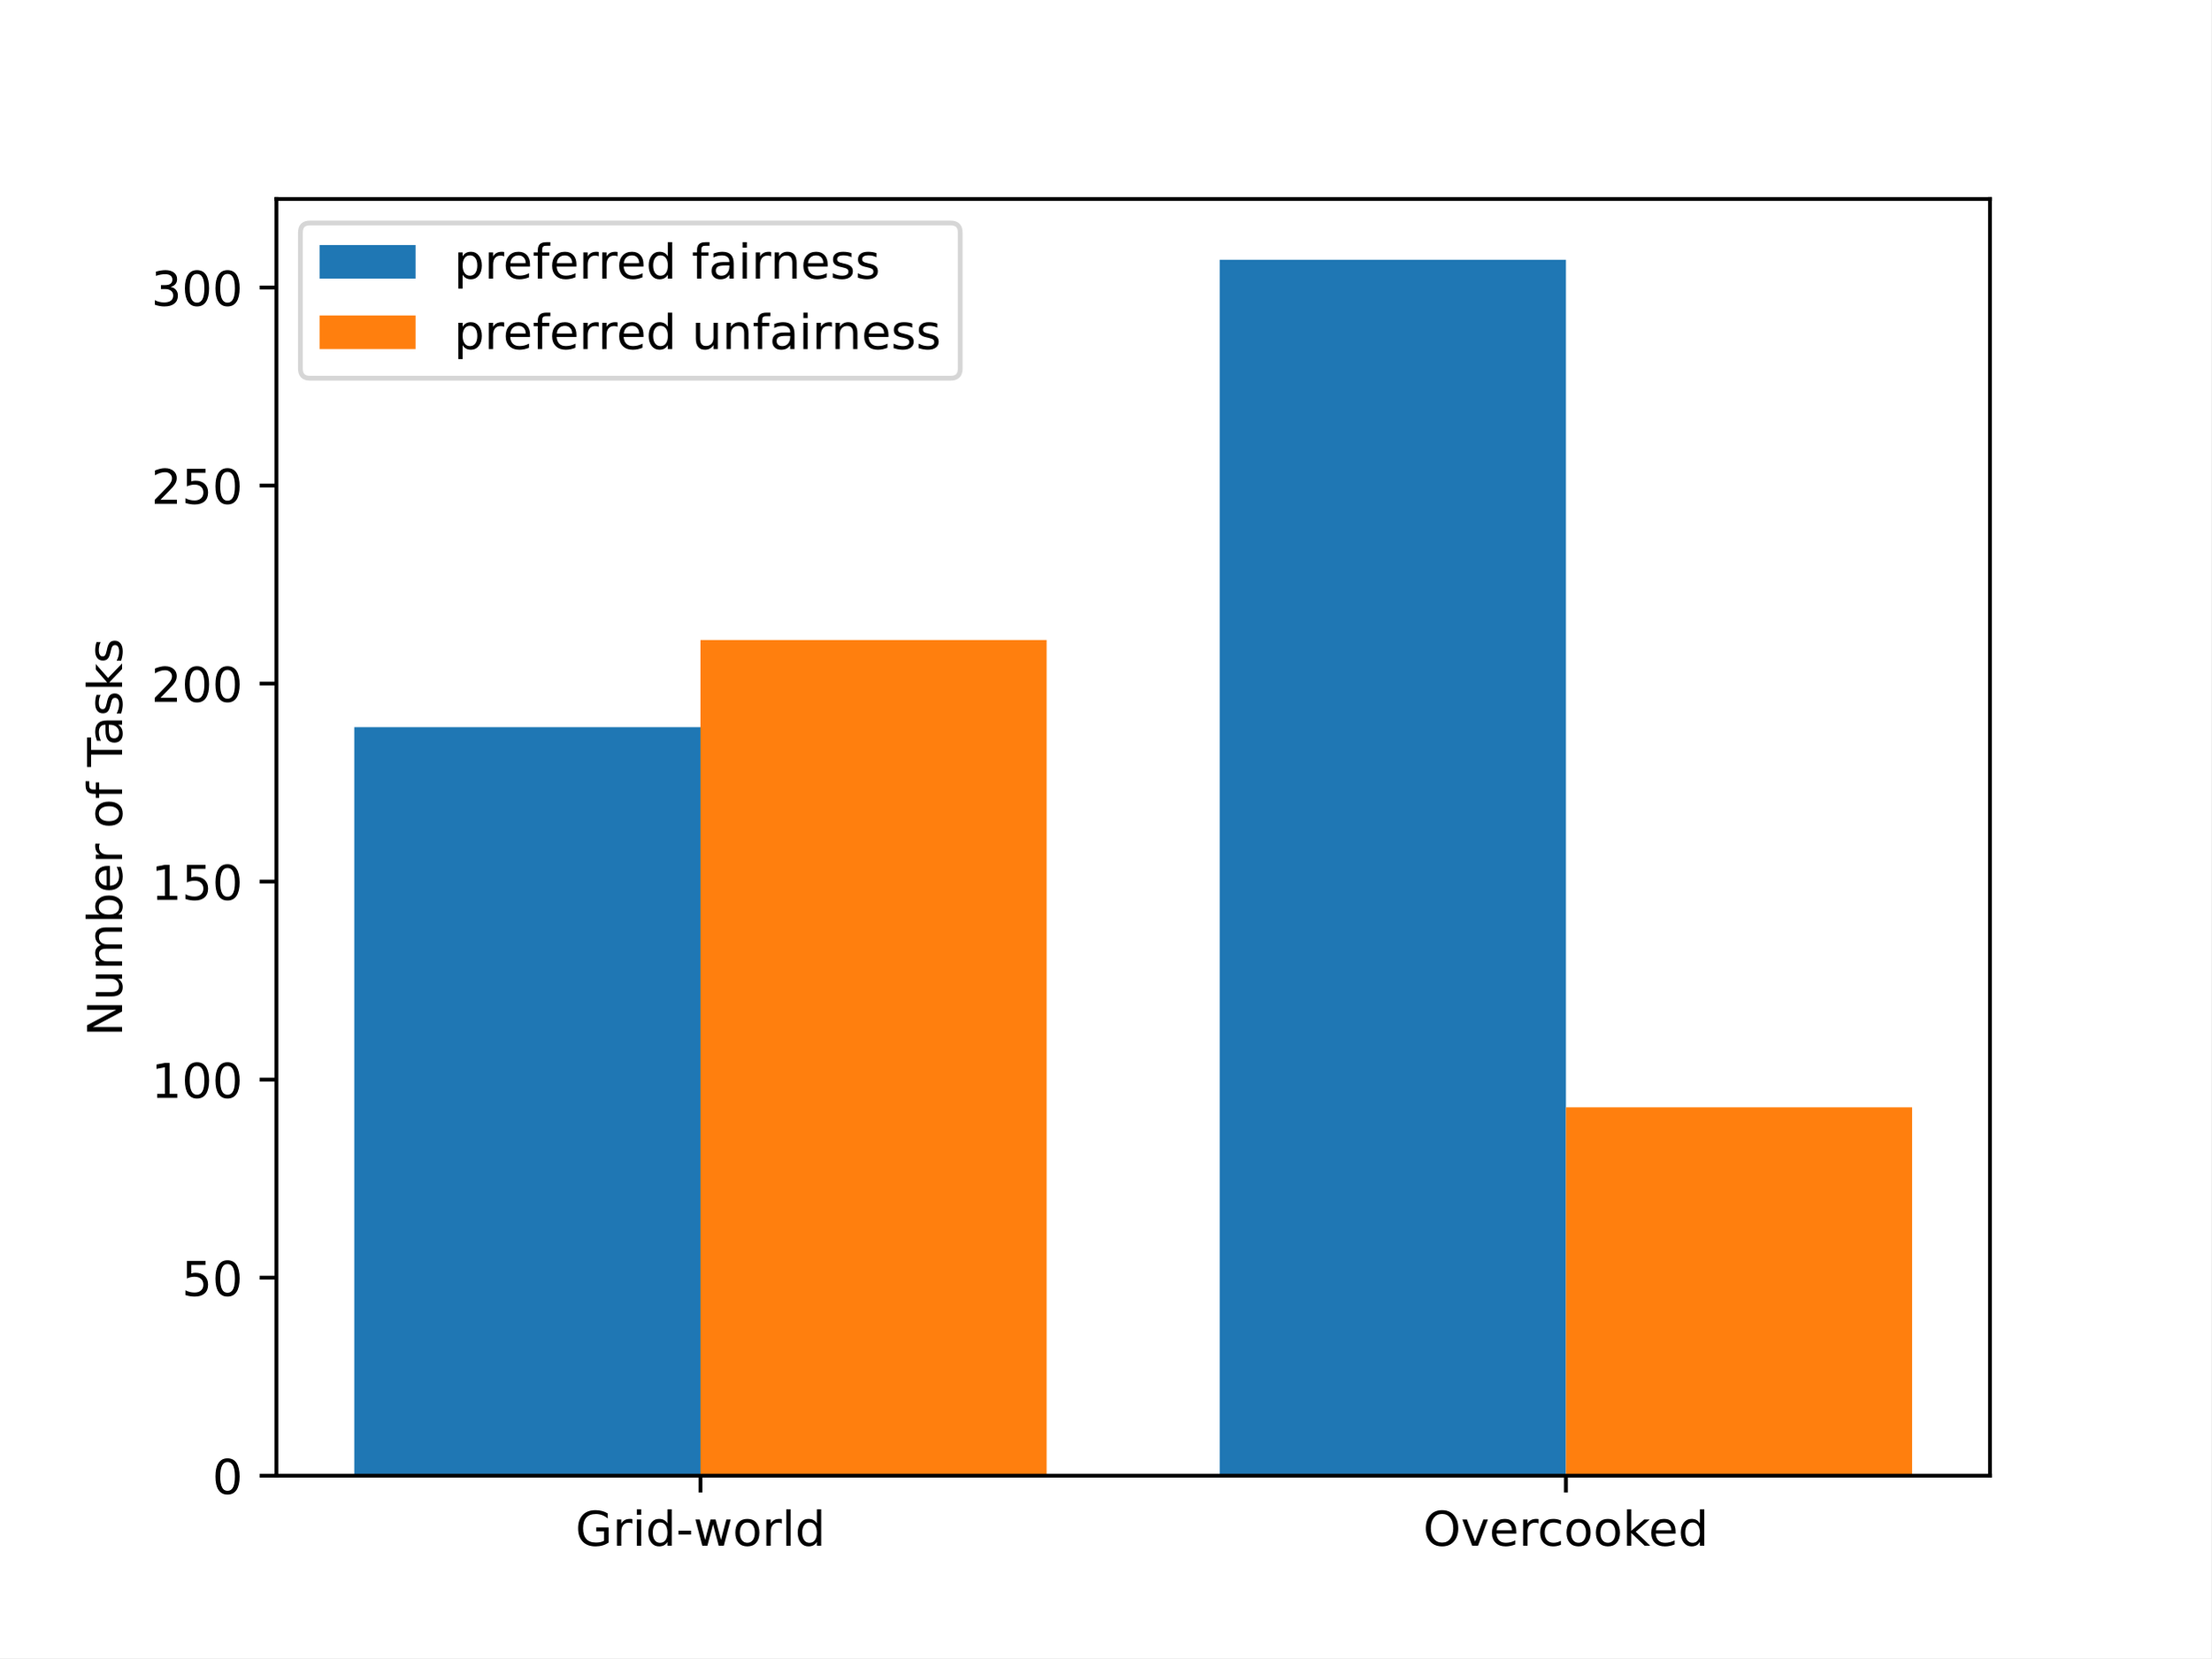
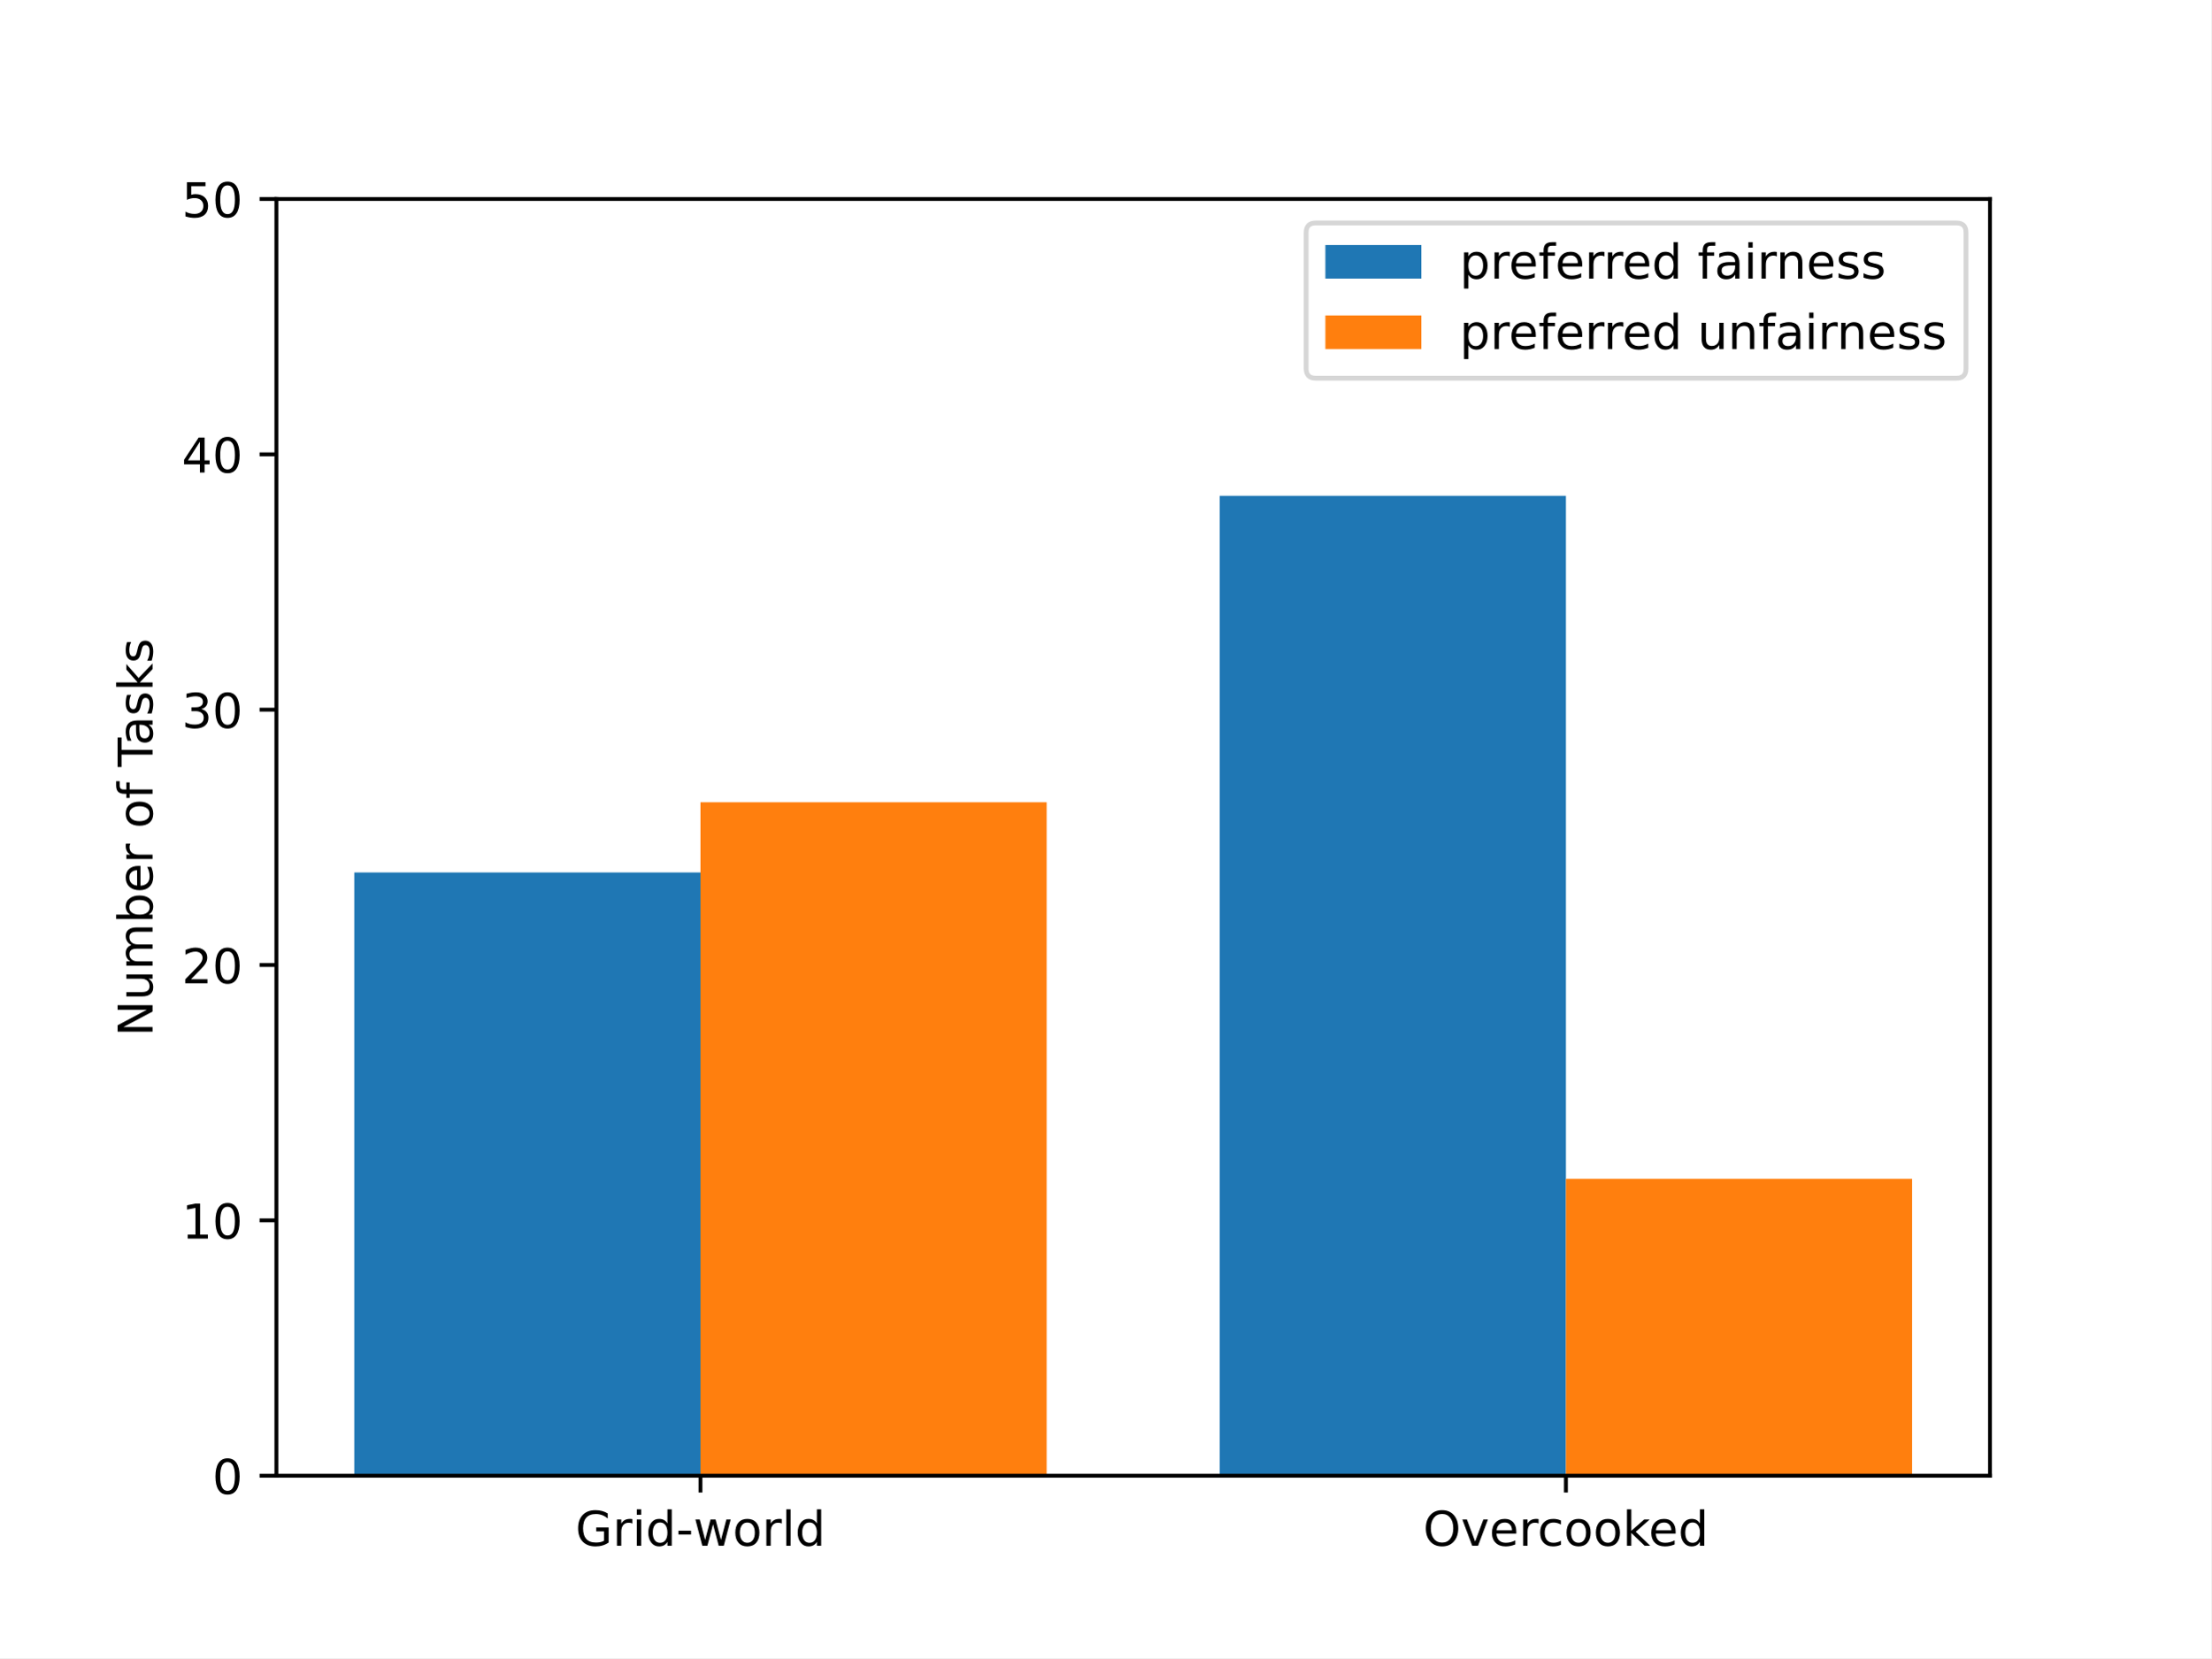
<svg xmlns="http://www.w3.org/2000/svg" xmlns:xlink="http://www.w3.org/1999/xlink" height="345.6pt" version="1.1" viewBox="0 0 460.8 345.6" width="460.8pt">
  <defs>
    <style type="text/css">*{stroke-linecap:butt;stroke-linejoin:round;}</style>
  </defs>
  <g id="figure_1">
    <g id="patch_1">
      <path d="M 0 345.6  L 460.8 345.6  L 460.8 0  L 0 0  z " style="fill:#ffffff;" />
    </g>
    <g id="axes_1">
      <g id="patch_2">
        <path d="M 57.6 307.584  L 414.72 307.584  L 414.72 41.472  L 57.6 41.472  z " style="fill:#ffffff;" />
      </g>
      <g id="patch_3">
-         <path clip-path="url(#p72acfae823)" d="M 73.833 307.584  L 145.978 307.584  L 145.978 151.557  L 73.833 151.557  z " style="fill:#1f77b4;" />
+         <path clip-path="url(#pf823233fc5)" d="M 73.833 307.584  L 145.978 307.584  L 145.978 181.846  L 73.833 181.846  z " style="fill:#1f77b4;" />
      </g>
      <g id="patch_4">
-         <path clip-path="url(#p72acfae823)" d="M 254.196 307.584  L 326.342 307.584  L 326.342 54.144  L 254.196 54.144  z " style="fill:#1f77b4;" />
+         <path clip-path="url(#pf823233fc5)" d="M 254.196 307.584  L 326.342 307.584  L 326.342 103.343  L 254.196 103.343  z " style="fill:#1f77b4;" />
      </g>
      <g id="patch_5">
-         <path clip-path="url(#p72acfae823)" d="M 145.978 307.584  L 218.124 307.584  L 218.124 133.396  L 145.978 133.396  z " style="fill:#ff7f0e;" />
+         <path clip-path="url(#pf823233fc5)" d="M 145.978 307.584  L 218.124 307.584  L 218.124 167.21  L 145.978 167.21  z " style="fill:#ff7f0e;" />
      </g>
      <g id="patch_6">
-         <path clip-path="url(#p72acfae823)" d="M 326.342 307.584  L 398.487 307.584  L 398.487 230.809  L 326.342 230.809  z " style="fill:#ff7f0e;" />
+         <path clip-path="url(#pf823233fc5)" d="M 326.342 307.584  L 398.487 307.584  L 398.487 245.713  L 326.342 245.713  z " style="fill:#ff7f0e;" />
      </g>
      <g id="matplotlib.axis_1">
        <g id="xtick_1">
          <g id="line2d_1">
            <defs>
-               <path d="M 0 0  L 0 3.5  " id="m6b809ab032" style="stroke:#000000;stroke-width:0.8;" />
-             </defs>
-             <g>
-               <use style="stroke:#000000;stroke-width:0.8;" x="145.978" xlink:href="#m6b809ab032" y="307.584" />
+               <path d="M 0 0  L 0 3.5  " id="m713cfc1da9" style="stroke:#000000;stroke-width:0.8;" />
+             </defs>
+             <g>
+               <use style="stroke:#000000;stroke-width:0.8;" x="145.978" xlink:href="#m713cfc1da9" y="307.584" />
            </g>
          </g>
          <g id="text_1">
            <g transform="translate(119.9141 322.1824)scale(0.1 -0.1)">
              <defs>
                <path d="M 59.516 10.406  L 59.516 29.984  L 43.406 29.984  L 43.406 38.094  L 69.281 38.094  L 69.281 6.781  Q 63.578 2.734 56.688 0.656  Q 49.812 -1.422 42 -1.422  Q 24.906 -1.422 15.25 8.562  Q 5.609 18.562 5.609 36.375  Q 5.609 54.25 15.25 64.234  Q 24.906 74.219 42 74.219  Q 49.125 74.219 55.547 72.453  Q 61.969 70.703 67.391 67.281  L 67.391 56.781  Q 61.922 61.422 55.766 63.766  Q 49.609 66.109 42.828 66.109  Q 29.438 66.109 22.719 58.641  Q 16.016 51.172 16.016 36.375  Q 16.016 21.625 22.719 14.156  Q 29.438 6.688 42.828 6.688  Q 48.047 6.688 52.141 7.594  Q 56.25 8.5 59.516 10.406  z " id="DejaVuSans-71" />
                <path d="M 41.109 46.297  Q 39.594 47.172 37.812 47.578  Q 36.031 48 33.891 48  Q 26.266 48 22.188 43.047  Q 18.109 38.094 18.109 28.812  L 18.109 0  L 9.078 0  L 9.078 54.688  L 18.109 54.688  L 18.109 46.188  Q 20.953 51.172 25.484 53.578  Q 30.031 56 36.531 56  Q 37.453 56 38.578 55.875  Q 39.703 55.766 41.062 55.516  z " id="DejaVuSans-114" />
                <path d="M 9.422 54.688  L 18.406 54.688  L 18.406 0  L 9.422 0  z M 9.422 75.984  L 18.406 75.984  L 18.406 64.594  L 9.422 64.594  z " id="DejaVuSans-105" />
                <path d="M 45.406 46.391  L 45.406 75.984  L 54.391 75.984  L 54.391 0  L 45.406 0  L 45.406 8.203  Q 42.578 3.328 38.25 0.953  Q 33.938 -1.422 27.875 -1.422  Q 17.969 -1.422 11.734 6.484  Q 5.516 14.406 5.516 27.297  Q 5.516 40.188 11.734 48.094  Q 17.969 56 27.875 56  Q 33.938 56 38.25 53.625  Q 42.578 51.266 45.406 46.391  z M 14.797 27.297  Q 14.797 17.391 18.875 11.75  Q 22.953 6.109 30.078 6.109  Q 37.203 6.109 41.297 11.75  Q 45.406 17.391 45.406 27.297  Q 45.406 37.203 41.297 42.844  Q 37.203 48.484 30.078 48.484  Q 22.953 48.484 18.875 42.844  Q 14.797 37.203 14.797 27.297  z " id="DejaVuSans-100" />
                <path d="M 4.891 31.391  L 31.203 31.391  L 31.203 23.391  L 4.891 23.391  z " id="DejaVuSans-45" />
                <path d="M 4.203 54.688  L 13.188 54.688  L 24.422 12.016  L 35.594 54.688  L 46.188 54.688  L 57.422 12.016  L 68.609 54.688  L 77.594 54.688  L 63.281 0  L 52.688 0  L 40.922 44.828  L 29.109 0  L 18.5 0  z " id="DejaVuSans-119" />
                <path d="M 30.609 48.391  Q 23.391 48.391 19.188 42.75  Q 14.984 37.109 14.984 27.297  Q 14.984 17.484 19.156 11.844  Q 23.344 6.203 30.609 6.203  Q 37.797 6.203 41.984 11.859  Q 46.188 17.531 46.188 27.297  Q 46.188 37.016 41.984 42.703  Q 37.797 48.391 30.609 48.391  z M 30.609 56  Q 42.328 56 49.016 48.375  Q 55.719 40.766 55.719 27.297  Q 55.719 13.875 49.016 6.219  Q 42.328 -1.422 30.609 -1.422  Q 18.844 -1.422 12.172 6.219  Q 5.516 13.875 5.516 27.297  Q 5.516 40.766 12.172 48.375  Q 18.844 56 30.609 56  z " id="DejaVuSans-111" />
                <path d="M 9.422 75.984  L 18.406 75.984  L 18.406 0  L 9.422 0  z " id="DejaVuSans-108" />
              </defs>
              <use xlink:href="#DejaVuSans-71" />
              <use x="77.49" xlink:href="#DejaVuSans-114" />
              <use x="118.604" xlink:href="#DejaVuSans-105" />
              <use x="146.387" xlink:href="#DejaVuSans-100" />
              <use x="209.863" xlink:href="#DejaVuSans-45" />
              <use x="245.947" xlink:href="#DejaVuSans-119" />
              <use x="327.734" xlink:href="#DejaVuSans-111" />
              <use x="388.916" xlink:href="#DejaVuSans-114" />
              <use x="430.029" xlink:href="#DejaVuSans-108" />
              <use x="457.812" xlink:href="#DejaVuSans-100" />
            </g>
          </g>
        </g>
        <g id="xtick_2">
          <g id="line2d_2">
            <g>
-               <use style="stroke:#000000;stroke-width:0.8;" x="326.342" xlink:href="#m6b809ab032" y="307.584" />
+               <use style="stroke:#000000;stroke-width:0.8;" x="326.342" xlink:href="#m713cfc1da9" y="307.584" />
            </g>
          </g>
          <g id="text_2">
            <g transform="translate(296.5942 322.1824)scale(0.1 -0.1)">
              <defs>
                <path d="M 39.406 66.219  Q 28.656 66.219 22.328 58.203  Q 16.016 50.203 16.016 36.375  Q 16.016 22.609 22.328 14.594  Q 28.656 6.594 39.406 6.594  Q 50.141 6.594 56.422 14.594  Q 62.703 22.609 62.703 36.375  Q 62.703 50.203 56.422 58.203  Q 50.141 66.219 39.406 66.219  z M 39.406 74.219  Q 54.734 74.219 63.906 63.938  Q 73.094 53.656 73.094 36.375  Q 73.094 19.141 63.906 8.859  Q 54.734 -1.422 39.406 -1.422  Q 24.031 -1.422 14.812 8.828  Q 5.609 19.094 5.609 36.375  Q 5.609 53.656 14.812 63.938  Q 24.031 74.219 39.406 74.219  z " id="DejaVuSans-79" />
                <path d="M 2.984 54.688  L 12.5 54.688  L 29.594 8.797  L 46.688 54.688  L 56.203 54.688  L 35.688 0  L 23.484 0  z " id="DejaVuSans-118" />
                <path d="M 56.203 29.594  L 56.203 25.203  L 14.891 25.203  Q 15.484 15.922 20.484 11.062  Q 25.484 6.203 34.422 6.203  Q 39.594 6.203 44.453 7.469  Q 49.312 8.734 54.109 11.281  L 54.109 2.781  Q 49.266 0.734 44.188 -0.344  Q 39.109 -1.422 33.891 -1.422  Q 20.797 -1.422 13.156 6.188  Q 5.516 13.812 5.516 26.812  Q 5.516 40.234 12.766 48.109  Q 20.016 56 32.328 56  Q 43.359 56 49.781 48.891  Q 56.203 41.797 56.203 29.594  z M 47.219 32.234  Q 47.125 39.594 43.094 43.984  Q 39.062 48.391 32.422 48.391  Q 24.906 48.391 20.391 44.141  Q 15.875 39.891 15.188 32.172  z " id="DejaVuSans-101" />
                <path d="M 48.781 52.594  L 48.781 44.188  Q 44.969 46.297 41.141 47.344  Q 37.312 48.391 33.406 48.391  Q 24.656 48.391 19.812 42.844  Q 14.984 37.312 14.984 27.297  Q 14.984 17.281 19.812 11.734  Q 24.656 6.203 33.406 6.203  Q 37.312 6.203 41.141 7.25  Q 44.969 8.297 48.781 10.406  L 48.781 2.094  Q 45.016 0.344 40.984 -0.531  Q 36.969 -1.422 32.422 -1.422  Q 20.062 -1.422 12.781 6.344  Q 5.516 14.109 5.516 27.297  Q 5.516 40.672 12.859 48.328  Q 20.219 56 33.016 56  Q 37.156 56 41.109 55.141  Q 45.062 54.297 48.781 52.594  z " id="DejaVuSans-99" />
                <path d="M 9.078 75.984  L 18.109 75.984  L 18.109 31.109  L 44.922 54.688  L 56.391 54.688  L 27.391 29.109  L 57.625 0  L 45.906 0  L 18.109 26.703  L 18.109 0  L 9.078 0  z " id="DejaVuSans-107" />
              </defs>
              <use xlink:href="#DejaVuSans-79" />
              <use x="78.711" xlink:href="#DejaVuSans-118" />
              <use x="137.891" xlink:href="#DejaVuSans-101" />
              <use x="199.414" xlink:href="#DejaVuSans-114" />
              <use x="238.277" xlink:href="#DejaVuSans-99" />
              <use x="293.258" xlink:href="#DejaVuSans-111" />
              <use x="354.439" xlink:href="#DejaVuSans-111" />
              <use x="415.621" xlink:href="#DejaVuSans-107" />
              <use x="469.906" xlink:href="#DejaVuSans-101" />
              <use x="531.43" xlink:href="#DejaVuSans-100" />
            </g>
          </g>
        </g>
      </g>
      <g id="matplotlib.axis_2">
        <g id="ytick_1">
          <g id="line2d_3">
            <defs>
-               <path d="M 0 0  L -3.5 0  " id="m9cd8681607" style="stroke:#000000;stroke-width:0.8;" />
-             </defs>
-             <g>
-               <use style="stroke:#000000;stroke-width:0.8;" x="57.6" xlink:href="#m9cd8681607" y="307.584" />
+               <path d="M 0 0  L -3.5 0  " id="ma586badd53" style="stroke:#000000;stroke-width:0.8;" />
+             </defs>
+             <g>
+               <use style="stroke:#000000;stroke-width:0.8;" x="57.6" xlink:href="#ma586badd53" y="307.584" />
            </g>
          </g>
          <g id="text_3">
            <g transform="translate(44.2375 311.3832)scale(0.1 -0.1)">
              <defs>
                <path d="M 31.781 66.406  Q 24.172 66.406 20.328 58.906  Q 16.5 51.422 16.5 36.375  Q 16.5 21.391 20.328 13.891  Q 24.172 6.391 31.781 6.391  Q 39.453 6.391 43.281 13.891  Q 47.125 21.391 47.125 36.375  Q 47.125 51.422 43.281 58.906  Q 39.453 66.406 31.781 66.406  z M 31.781 74.219  Q 44.047 74.219 50.516 64.516  Q 56.984 54.828 56.984 36.375  Q 56.984 17.969 50.516 8.266  Q 44.047 -1.422 31.781 -1.422  Q 19.531 -1.422 13.062 8.266  Q 6.594 17.969 6.594 36.375  Q 6.594 54.828 13.062 64.516  Q 19.531 74.219 31.781 74.219  z " id="DejaVuSans-48" />
              </defs>
              <use xlink:href="#DejaVuSans-48" />
            </g>
          </g>
        </g>
        <g id="ytick_2">
          <g id="line2d_4">
            <g>
-               <use style="stroke:#000000;stroke-width:0.8;" x="57.6" xlink:href="#m9cd8681607" y="266.307" />
+               <use style="stroke:#000000;stroke-width:0.8;" x="57.6" xlink:href="#ma586badd53" y="254.362" />
            </g>
          </g>
          <g id="text_4">
-             <g transform="translate(37.875 270.1063)scale(0.1 -0.1)">
-               <defs>
-                 <path d="M 10.797 72.906  L 49.516 72.906  L 49.516 64.594  L 19.828 64.594  L 19.828 46.734  Q 21.969 47.469 24.109 47.828  Q 26.266 48.188 28.422 48.188  Q 40.625 48.188 47.75 41.5  Q 54.891 34.812 54.891 23.391  Q 54.891 11.625 47.562 5.094  Q 40.234 -1.422 26.906 -1.422  Q 22.312 -1.422 17.547 -0.641  Q 12.797 0.141 7.719 1.703  L 7.719 11.625  Q 12.109 9.234 16.797 8.062  Q 21.484 6.891 26.703 6.891  Q 35.156 6.891 40.078 11.328  Q 45.016 15.766 45.016 23.391  Q 45.016 31 40.078 35.438  Q 35.156 39.891 26.703 39.891  Q 22.75 39.891 18.812 39.016  Q 14.891 38.141 10.797 36.281  z " id="DejaVuSans-53" />
-               </defs>
-               <use xlink:href="#DejaVuSans-53" />
+             <g transform="translate(37.875 258.1608)scale(0.1 -0.1)">
+               <defs>
+                 <path d="M 12.406 8.297  L 28.516 8.297  L 28.516 63.922  L 10.984 60.406  L 10.984 69.391  L 28.422 72.906  L 38.281 72.906  L 38.281 8.297  L 54.391 8.297  L 54.391 0  L 12.406 0  z " id="DejaVuSans-49" />
+               </defs>
+               <use xlink:href="#DejaVuSans-49" />
              <use x="63.623" xlink:href="#DejaVuSans-48" />
            </g>
          </g>
        </g>
        <g id="ytick_3">
          <g id="line2d_5">
            <g>
-               <use style="stroke:#000000;stroke-width:0.8;" x="57.6" xlink:href="#m9cd8681607" y="225.03" />
+               <use style="stroke:#000000;stroke-width:0.8;" x="57.6" xlink:href="#ma586badd53" y="201.139" />
            </g>
          </g>
          <g id="text_5">
-             <g transform="translate(31.5125 228.8295)scale(0.1 -0.1)">
-               <defs>
-                 <path d="M 12.406 8.297  L 28.516 8.297  L 28.516 63.922  L 10.984 60.406  L 10.984 69.391  L 28.422 72.906  L 38.281 72.906  L 38.281 8.297  L 54.391 8.297  L 54.391 0  L 12.406 0  z " id="DejaVuSans-49" />
-               </defs>
-               <use xlink:href="#DejaVuSans-49" />
-               <use x="63.623" xlink:href="#DejaVuSans-48" />
-               <use x="127.246" xlink:href="#DejaVuSans-48" />
+             <g transform="translate(37.875 204.9384)scale(0.1 -0.1)">
+               <defs>
+                 <path d="M 19.188 8.297  L 53.609 8.297  L 53.609 0  L 7.328 0  L 7.328 8.297  Q 12.938 14.109 22.625 23.891  Q 32.328 33.688 34.812 36.531  Q 39.547 41.844 41.422 45.531  Q 43.312 49.219 43.312 52.781  Q 43.312 58.594 39.234 62.25  Q 35.156 65.922 28.609 65.922  Q 23.969 65.922 18.812 64.312  Q 13.672 62.703 7.812 59.422  L 7.812 69.391  Q 13.766 71.781 18.938 73  Q 24.125 74.219 28.422 74.219  Q 39.75 74.219 46.484 68.547  Q 53.219 62.891 53.219 53.422  Q 53.219 48.922 51.531 44.891  Q 49.859 40.875 45.406 35.406  Q 44.188 33.984 37.641 27.219  Q 31.109 20.453 19.188 8.297  z " id="DejaVuSans-50" />
+               </defs>
+               <use xlink:href="#DejaVuSans-50" />
+               <use x="63.623" xlink:href="#DejaVuSans-48" />
            </g>
          </g>
        </g>
        <g id="ytick_4">
          <g id="line2d_6">
            <g>
-               <use style="stroke:#000000;stroke-width:0.8;" x="57.6" xlink:href="#m9cd8681607" y="183.753" />
+               <use style="stroke:#000000;stroke-width:0.8;" x="57.6" xlink:href="#ma586badd53" y="147.917" />
            </g>
          </g>
          <g id="text_6">
-             <g transform="translate(31.5125 187.5526)scale(0.1 -0.1)">
-               <use xlink:href="#DejaVuSans-49" />
-               <use x="63.623" xlink:href="#DejaVuSans-53" />
-               <use x="127.246" xlink:href="#DejaVuSans-48" />
+             <g transform="translate(37.875 151.716)scale(0.1 -0.1)">
+               <defs>
+                 <path d="M 40.578 39.312  Q 47.656 37.797 51.625 33  Q 55.609 28.219 55.609 21.188  Q 55.609 10.406 48.188 4.484  Q 40.766 -1.422 27.094 -1.422  Q 22.516 -1.422 17.656 -0.516  Q 12.797 0.391 7.625 2.203  L 7.625 11.719  Q 11.719 9.328 16.594 8.109  Q 21.484 6.891 26.812 6.891  Q 36.078 6.891 40.938 10.547  Q 45.797 14.203 45.797 21.188  Q 45.797 27.641 41.281 31.266  Q 36.766 34.906 28.719 34.906  L 20.219 34.906  L 20.219 43.016  L 29.109 43.016  Q 36.375 43.016 40.234 45.922  Q 44.094 48.828 44.094 54.297  Q 44.094 59.906 40.109 62.906  Q 36.141 65.922 28.719 65.922  Q 24.656 65.922 20.016 65.031  Q 15.375 64.156 9.812 62.312  L 9.812 71.094  Q 15.438 72.656 20.344 73.438  Q 25.25 74.219 29.594 74.219  Q 40.828 74.219 47.359 69.109  Q 53.906 64.016 53.906 55.328  Q 53.906 49.266 50.438 45.094  Q 46.969 40.922 40.578 39.312  z " id="DejaVuSans-51" />
+               </defs>
+               <use xlink:href="#DejaVuSans-51" />
+               <use x="63.623" xlink:href="#DejaVuSans-48" />
            </g>
          </g>
        </g>
        <g id="ytick_5">
          <g id="line2d_7">
            <g>
-               <use style="stroke:#000000;stroke-width:0.8;" x="57.6" xlink:href="#m9cd8681607" y="142.477" />
+               <use style="stroke:#000000;stroke-width:0.8;" x="57.6" xlink:href="#ma586badd53" y="94.694" />
            </g>
          </g>
          <g id="text_7">
-             <g transform="translate(31.5125 146.2757)scale(0.1 -0.1)">
-               <defs>
-                 <path d="M 19.188 8.297  L 53.609 8.297  L 53.609 0  L 7.328 0  L 7.328 8.297  Q 12.938 14.109 22.625 23.891  Q 32.328 33.688 34.812 36.531  Q 39.547 41.844 41.422 45.531  Q 43.312 49.219 43.312 52.781  Q 43.312 58.594 39.234 62.25  Q 35.156 65.922 28.609 65.922  Q 23.969 65.922 18.812 64.312  Q 13.672 62.703 7.812 59.422  L 7.812 69.391  Q 13.766 71.781 18.938 73  Q 24.125 74.219 28.422 74.219  Q 39.75 74.219 46.484 68.547  Q 53.219 62.891 53.219 53.422  Q 53.219 48.922 51.531 44.891  Q 49.859 40.875 45.406 35.406  Q 44.188 33.984 37.641 27.219  Q 31.109 20.453 19.188 8.297  z " id="DejaVuSans-50" />
-               </defs>
-               <use xlink:href="#DejaVuSans-50" />
-               <use x="63.623" xlink:href="#DejaVuSans-48" />
-               <use x="127.246" xlink:href="#DejaVuSans-48" />
+             <g transform="translate(37.875 98.49362)scale(0.1 -0.1)">
+               <defs>
+                 <path d="M 37.797 64.312  L 12.891 25.391  L 37.797 25.391  z M 35.203 72.906  L 47.609 72.906  L 47.609 25.391  L 58.016 25.391  L 58.016 17.188  L 47.609 17.188  L 47.609 0  L 37.797 0  L 37.797 17.188  L 4.891 17.188  L 4.891 26.703  z " id="DejaVuSans-52" />
+               </defs>
+               <use xlink:href="#DejaVuSans-52" />
+               <use x="63.623" xlink:href="#DejaVuSans-48" />
            </g>
          </g>
        </g>
        <g id="ytick_6">
          <g id="line2d_8">
            <g>
-               <use style="stroke:#000000;stroke-width:0.8;" x="57.6" xlink:href="#m9cd8681607" y="101.2" />
+               <use style="stroke:#000000;stroke-width:0.8;" x="57.6" xlink:href="#ma586badd53" y="41.472" />
            </g>
          </g>
          <g id="text_8">
-             <g transform="translate(31.5125 104.9989)scale(0.1 -0.1)">
-               <use xlink:href="#DejaVuSans-50" />
-               <use x="63.623" xlink:href="#DejaVuSans-53" />
-               <use x="127.246" xlink:href="#DejaVuSans-48" />
-             </g>
-           </g>
-         </g>
-         <g id="ytick_7">
-           <g id="line2d_9">
-             <g>
-               <use style="stroke:#000000;stroke-width:0.8;" x="57.6" xlink:href="#m9cd8681607" y="59.923" />
-             </g>
-           </g>
-           <g id="text_9">
-             <g transform="translate(31.5125 63.72198)scale(0.1 -0.1)">
-               <defs>
-                 <path d="M 40.578 39.312  Q 47.656 37.797 51.625 33  Q 55.609 28.219 55.609 21.188  Q 55.609 10.406 48.188 4.484  Q 40.766 -1.422 27.094 -1.422  Q 22.516 -1.422 17.656 -0.516  Q 12.797 0.391 7.625 2.203  L 7.625 11.719  Q 11.719 9.328 16.594 8.109  Q 21.484 6.891 26.812 6.891  Q 36.078 6.891 40.938 10.547  Q 45.797 14.203 45.797 21.188  Q 45.797 27.641 41.281 31.266  Q 36.766 34.906 28.719 34.906  L 20.219 34.906  L 20.219 43.016  L 29.109 43.016  Q 36.375 43.016 40.234 45.922  Q 44.094 48.828 44.094 54.297  Q 44.094 59.906 40.109 62.906  Q 36.141 65.922 28.719 65.922  Q 24.656 65.922 20.016 65.031  Q 15.375 64.156 9.812 62.312  L 9.812 71.094  Q 15.438 72.656 20.344 73.438  Q 25.25 74.219 29.594 74.219  Q 40.828 74.219 47.359 69.109  Q 53.906 64.016 53.906 55.328  Q 53.906 49.266 50.438 45.094  Q 46.969 40.922 40.578 39.312  z " id="DejaVuSans-51" />
-               </defs>
-               <use xlink:href="#DejaVuSans-51" />
-               <use x="63.623" xlink:href="#DejaVuSans-48" />
-               <use x="127.246" xlink:href="#DejaVuSans-48" />
-             </g>
-           </g>
-         </g>
-         <g id="text_10">
-           <g transform="translate(25.43281 216.0093)rotate(-90)scale(0.1 -0.1)">
+             <g transform="translate(37.875 45.27122)scale(0.1 -0.1)">
+               <defs>
+                 <path d="M 10.797 72.906  L 49.516 72.906  L 49.516 64.594  L 19.828 64.594  L 19.828 46.734  Q 21.969 47.469 24.109 47.828  Q 26.266 48.188 28.422 48.188  Q 40.625 48.188 47.75 41.5  Q 54.891 34.812 54.891 23.391  Q 54.891 11.625 47.562 5.094  Q 40.234 -1.422 26.906 -1.422  Q 22.312 -1.422 17.547 -0.641  Q 12.797 0.141 7.719 1.703  L 7.719 11.625  Q 12.109 9.234 16.797 8.062  Q 21.484 6.891 26.703 6.891  Q 35.156 6.891 40.078 11.328  Q 45.016 15.766 45.016 23.391  Q 45.016 31 40.078 35.438  Q 35.156 39.891 26.703 39.891  Q 22.75 39.891 18.812 39.016  Q 14.891 38.141 10.797 36.281  z " id="DejaVuSans-53" />
+               </defs>
+               <use xlink:href="#DejaVuSans-53" />
+               <use x="63.623" xlink:href="#DejaVuSans-48" />
+             </g>
+           </g>
+         </g>
+         <g id="text_9">
+           <g transform="translate(31.79531 216.0093)rotate(-90)scale(0.1 -0.1)">
            <defs>
              <path d="M 9.812 72.906  L 23.094 72.906  L 55.422 11.922  L 55.422 72.906  L 64.984 72.906  L 64.984 0  L 51.703 0  L 19.391 60.984  L 19.391 0  L 9.812 0  z " id="DejaVuSans-78" />
              <path d="M 8.5 21.578  L 8.5 54.688  L 17.484 54.688  L 17.484 21.922  Q 17.484 14.156 20.5 10.266  Q 23.531 6.391 29.594 6.391  Q 36.859 6.391 41.078 11.031  Q 45.312 15.672 45.312 23.688  L 45.312 54.688  L 54.297 54.688  L 54.297 0  L 45.312 0  L 45.312 8.406  Q 42.047 3.422 37.719 1  Q 33.406 -1.422 27.688 -1.422  Q 18.266 -1.422 13.375 4.438  Q 8.5 10.297 8.5 21.578  z M 31.109 56  z " id="DejaVuSans-117" />
              <path d="M 52 44.188  Q 55.375 50.25 60.062 53.125  Q 64.75 56 71.094 56  Q 79.641 56 84.281 50.016  Q 88.922 44.047 88.922 33.016  L 88.922 0  L 79.891 0  L 79.891 32.719  Q 79.891 40.578 77.094 44.375  Q 74.312 48.188 68.609 48.188  Q 61.625 48.188 57.562 43.547  Q 53.516 38.922 53.516 30.906  L 53.516 0  L 44.484 0  L 44.484 32.719  Q 44.484 40.625 41.703 44.406  Q 38.922 48.188 33.109 48.188  Q 26.219 48.188 22.156 43.531  Q 18.109 38.875 18.109 30.906  L 18.109 0  L 9.078 0  L 9.078 54.688  L 18.109 54.688  L 18.109 46.188  Q 21.188 51.219 25.484 53.609  Q 29.781 56 35.688 56  Q 41.656 56 45.828 52.969  Q 50 49.953 52 44.188  z " id="DejaVuSans-109" />
              <path d="M 48.688 27.297  Q 48.688 37.203 44.609 42.844  Q 40.531 48.484 33.406 48.484  Q 26.266 48.484 22.188 42.844  Q 18.109 37.203 18.109 27.297  Q 18.109 17.391 22.188 11.75  Q 26.266 6.109 33.406 6.109  Q 40.531 6.109 44.609 11.75  Q 48.688 17.391 48.688 27.297  z M 18.109 46.391  Q 20.953 51.266 25.266 53.625  Q 29.594 56 35.594 56  Q 45.562 56 51.781 48.094  Q 58.016 40.188 58.016 27.297  Q 58.016 14.406 51.781 6.484  Q 45.562 -1.422 35.594 -1.422  Q 29.594 -1.422 25.266 0.953  Q 20.953 3.328 18.109 8.203  L 18.109 0  L 9.078 0  L 9.078 75.984  L 18.109 75.984  z " id="DejaVuSans-98" />
              <path id="DejaVuSans-32" />
              <path d="M 37.109 75.984  L 37.109 68.5  L 28.516 68.5  Q 23.688 68.5 21.797 66.547  Q 19.922 64.594 19.922 59.516  L 19.922 54.688  L 34.719 54.688  L 34.719 47.703  L 19.922 47.703  L 19.922 0  L 10.891 0  L 10.891 47.703  L 2.297 47.703  L 2.297 54.688  L 10.891 54.688  L 10.891 58.5  Q 10.891 67.625 15.141 71.797  Q 19.391 75.984 28.609 75.984  z " id="DejaVuSans-102" />
              <path d="M -0.297 72.906  L 61.375 72.906  L 61.375 64.594  L 35.5 64.594  L 35.5 0  L 25.594 0  L 25.594 64.594  L -0.297 64.594  z " id="DejaVuSans-84" />
              <path d="M 34.281 27.484  Q 23.391 27.484 19.188 25  Q 14.984 22.516 14.984 16.5  Q 14.984 11.719 18.141 8.906  Q 21.297 6.109 26.703 6.109  Q 34.188 6.109 38.703 11.406  Q 43.219 16.703 43.219 25.484  L 43.219 27.484  z M 52.203 31.203  L 52.203 0  L 43.219 0  L 43.219 8.297  Q 40.141 3.328 35.547 0.953  Q 30.953 -1.422 24.312 -1.422  Q 15.922 -1.422 10.953 3.297  Q 6 8.016 6 15.922  Q 6 25.141 12.172 29.828  Q 18.359 34.516 30.609 34.516  L 43.219 34.516  L 43.219 35.406  Q 43.219 41.609 39.141 45  Q 35.062 48.391 27.688 48.391  Q 23 48.391 18.547 47.266  Q 14.109 46.141 10.016 43.891  L 10.016 52.203  Q 14.938 54.109 19.578 55.047  Q 24.219 56 28.609 56  Q 40.484 56 46.344 49.844  Q 52.203 43.703 52.203 31.203  z " id="DejaVuSans-97" />
              <path d="M 44.281 53.078  L 44.281 44.578  Q 40.484 46.531 36.375 47.5  Q 32.281 48.484 27.875 48.484  Q 21.188 48.484 17.844 46.438  Q 14.5 44.391 14.5 40.281  Q 14.5 37.156 16.891 35.375  Q 19.281 33.594 26.516 31.984  L 29.594 31.297  Q 39.156 29.25 43.188 25.516  Q 47.219 21.781 47.219 15.094  Q 47.219 7.469 41.188 3.016  Q 35.156 -1.422 24.609 -1.422  Q 20.219 -1.422 15.453 -0.562  Q 10.688 0.297 5.422 2  L 5.422 11.281  Q 10.406 8.688 15.234 7.391  Q 20.062 6.109 24.812 6.109  Q 31.156 6.109 34.562 8.281  Q 37.984 10.453 37.984 14.406  Q 37.984 18.062 35.516 20.016  Q 33.062 21.969 24.703 23.781  L 21.578 24.516  Q 13.234 26.266 9.516 29.906  Q 5.812 33.547 5.812 39.891  Q 5.812 47.609 11.281 51.797  Q 16.75 56 26.812 56  Q 31.781 56 36.172 55.266  Q 40.578 54.547 44.281 53.078  z " id="DejaVuSans-115" />
            </defs>
            <use xlink:href="#DejaVuSans-78" />
            <use x="74.805" xlink:href="#DejaVuSans-117" />
            <use x="138.184" xlink:href="#DejaVuSans-109" />
            <use x="235.596" xlink:href="#DejaVuSans-98" />
            <use x="299.072" xlink:href="#DejaVuSans-101" />
            <use x="360.596" xlink:href="#DejaVuSans-114" />
            <use x="401.709" xlink:href="#DejaVuSans-32" />
            <use x="433.496" xlink:href="#DejaVuSans-111" />
            <use x="494.678" xlink:href="#DejaVuSans-102" />
            <use x="529.883" xlink:href="#DejaVuSans-32" />
            <use x="561.67" xlink:href="#DejaVuSans-84" />
            <use x="606.254" xlink:href="#DejaVuSans-97" />
            <use x="667.533" xlink:href="#DejaVuSans-115" />
            <use x="719.633" xlink:href="#DejaVuSans-107" />
            <use x="777.543" xlink:href="#DejaVuSans-115" />
          </g>
        </g>
      </g>
      <g id="patch_7">
        <path d="M 57.6 307.584  L 57.6 41.472  " style="fill:none;stroke:#000000;stroke-linecap:square;stroke-linejoin:miter;stroke-width:0.8;" />
      </g>
      <g id="patch_8">
        <path d="M 414.72 307.584  L 414.72 41.472  " style="fill:none;stroke:#000000;stroke-linecap:square;stroke-linejoin:miter;stroke-width:0.8;" />
      </g>
      <g id="patch_9">
        <path d="M 57.6 307.584  L 414.72 307.584  " style="fill:none;stroke:#000000;stroke-linecap:square;stroke-linejoin:miter;stroke-width:0.8;" />
      </g>
      <g id="patch_10">
        <path d="M 57.6 41.472  L 414.72 41.472  " style="fill:none;stroke:#000000;stroke-linecap:square;stroke-linejoin:miter;stroke-width:0.8;" />
      </g>
      <g id="legend_1">
        <g id="patch_11">
-           <path d="M 64.6 78.828  L 198.109 78.828  Q 200.109 78.828 200.109 76.828  L 200.109 48.472  Q 200.109 46.472 198.109 46.472  L 64.6 46.472  Q 62.6 46.472 62.6 48.472  L 62.6 76.828  Q 62.6 78.828 64.6 78.828  z " style="fill:#ffffff;opacity:0.8;stroke:#cccccc;stroke-linejoin:miter;" />
+           <path d="M 274.211 78.828  L 407.72 78.828  Q 409.72 78.828 409.72 76.828  L 409.72 48.472  Q 409.72 46.472 407.72 46.472  L 274.211 46.472  Q 272.211 46.472 272.211 48.472  L 272.211 76.828  Q 272.211 78.828 274.211 78.828  z " style="fill:#ffffff;opacity:0.8;stroke:#cccccc;stroke-linejoin:miter;" />
        </g>
        <g id="patch_12">
-           <path d="M 66.6 58.07  L 86.6 58.07  L 86.6 51.07  L 66.6 51.07  z " style="fill:#1f77b4;" />
-         </g>
-         <g id="text_11">
-           <g transform="translate(94.6 58.07044)scale(0.1 -0.1)">
+           <path d="M 276.211 58.07  L 296.211 58.07  L 296.211 51.07  L 276.211 51.07  z " style="fill:#1f77b4;" />
+         </g>
+         <g id="text_10">
+           <g transform="translate(304.2106 58.07044)scale(0.1 -0.1)">
            <defs>
              <path d="M 18.109 8.203  L 18.109 -20.797  L 9.078 -20.797  L 9.078 54.688  L 18.109 54.688  L 18.109 46.391  Q 20.953 51.266 25.266 53.625  Q 29.594 56 35.594 56  Q 45.562 56 51.781 48.094  Q 58.016 40.188 58.016 27.297  Q 58.016 14.406 51.781 6.484  Q 45.562 -1.422 35.594 -1.422  Q 29.594 -1.422 25.266 0.953  Q 20.953 3.328 18.109 8.203  z M 48.688 27.297  Q 48.688 37.203 44.609 42.844  Q 40.531 48.484 33.406 48.484  Q 26.266 48.484 22.188 42.844  Q 18.109 37.203 18.109 27.297  Q 18.109 17.391 22.188 11.75  Q 26.266 6.109 33.406 6.109  Q 40.531 6.109 44.609 11.75  Q 48.688 17.391 48.688 27.297  z " id="DejaVuSans-112" />
              <path d="M 54.891 33.016  L 54.891 0  L 45.906 0  L 45.906 32.719  Q 45.906 40.484 42.875 44.328  Q 39.844 48.188 33.797 48.188  Q 26.516 48.188 22.312 43.547  Q 18.109 38.922 18.109 30.906  L 18.109 0  L 9.078 0  L 9.078 54.688  L 18.109 54.688  L 18.109 46.188  Q 21.344 51.125 25.703 53.562  Q 30.078 56 35.797 56  Q 45.219 56 50.047 50.172  Q 54.891 44.344 54.891 33.016  z " id="DejaVuSans-110" />
            </defs>
            <use xlink:href="#DejaVuSans-112" />
            <use x="63.477" xlink:href="#DejaVuSans-114" />
            <use x="102.34" xlink:href="#DejaVuSans-101" />
            <use x="163.863" xlink:href="#DejaVuSans-102" />
            <use x="199.068" xlink:href="#DejaVuSans-101" />
            <use x="260.592" xlink:href="#DejaVuSans-114" />
            <use x="299.955" xlink:href="#DejaVuSans-114" />
            <use x="338.818" xlink:href="#DejaVuSans-101" />
            <use x="400.342" xlink:href="#DejaVuSans-100" />
            <use x="463.818" xlink:href="#DejaVuSans-32" />
            <use x="495.605" xlink:href="#DejaVuSans-102" />
            <use x="530.811" xlink:href="#DejaVuSans-97" />
            <use x="592.09" xlink:href="#DejaVuSans-105" />
            <use x="619.873" xlink:href="#DejaVuSans-114" />
            <use x="659.236" xlink:href="#DejaVuSans-110" />
            <use x="722.615" xlink:href="#DejaVuSans-101" />
            <use x="784.139" xlink:href="#DejaVuSans-115" />
            <use x="836.238" xlink:href="#DejaVuSans-115" />
          </g>
        </g>
        <g id="patch_13">
-           <path d="M 66.6 72.749  L 86.6 72.749  L 86.6 65.749  L 66.6 65.749  z " style="fill:#ff7f0e;" />
-         </g>
-         <g id="text_12">
-           <g transform="translate(94.6 72.74856)scale(0.1 -0.1)">
+           <path d="M 276.211 72.749  L 296.211 72.749  L 296.211 65.749  L 276.211 65.749  z " style="fill:#ff7f0e;" />
+         </g>
+         <g id="text_11">
+           <g transform="translate(304.2106 72.74856)scale(0.1 -0.1)">
            <use xlink:href="#DejaVuSans-112" />
            <use x="63.477" xlink:href="#DejaVuSans-114" />
            <use x="102.34" xlink:href="#DejaVuSans-101" />
            <use x="163.863" xlink:href="#DejaVuSans-102" />
            <use x="199.068" xlink:href="#DejaVuSans-101" />
            <use x="260.592" xlink:href="#DejaVuSans-114" />
            <use x="299.955" xlink:href="#DejaVuSans-114" />
            <use x="338.818" xlink:href="#DejaVuSans-101" />
            <use x="400.342" xlink:href="#DejaVuSans-100" />
            <use x="463.818" xlink:href="#DejaVuSans-32" />
            <use x="495.605" xlink:href="#DejaVuSans-117" />
            <use x="558.984" xlink:href="#DejaVuSans-110" />
            <use x="622.363" xlink:href="#DejaVuSans-102" />
            <use x="657.568" xlink:href="#DejaVuSans-97" />
            <use x="718.848" xlink:href="#DejaVuSans-105" />
            <use x="746.631" xlink:href="#DejaVuSans-114" />
            <use x="785.994" xlink:href="#DejaVuSans-110" />
            <use x="849.373" xlink:href="#DejaVuSans-101" />
            <use x="910.896" xlink:href="#DejaVuSans-115" />
            <use x="962.996" xlink:href="#DejaVuSans-115" />
          </g>
        </g>
      </g>
    </g>
  </g>
  <defs>
-     <clipPath id="p72acfae823">
+     <clipPath id="pf823233fc5">
      <rect height="266.112" width="357.12" x="57.6" y="41.472" />
    </clipPath>
  </defs>
</svg>
